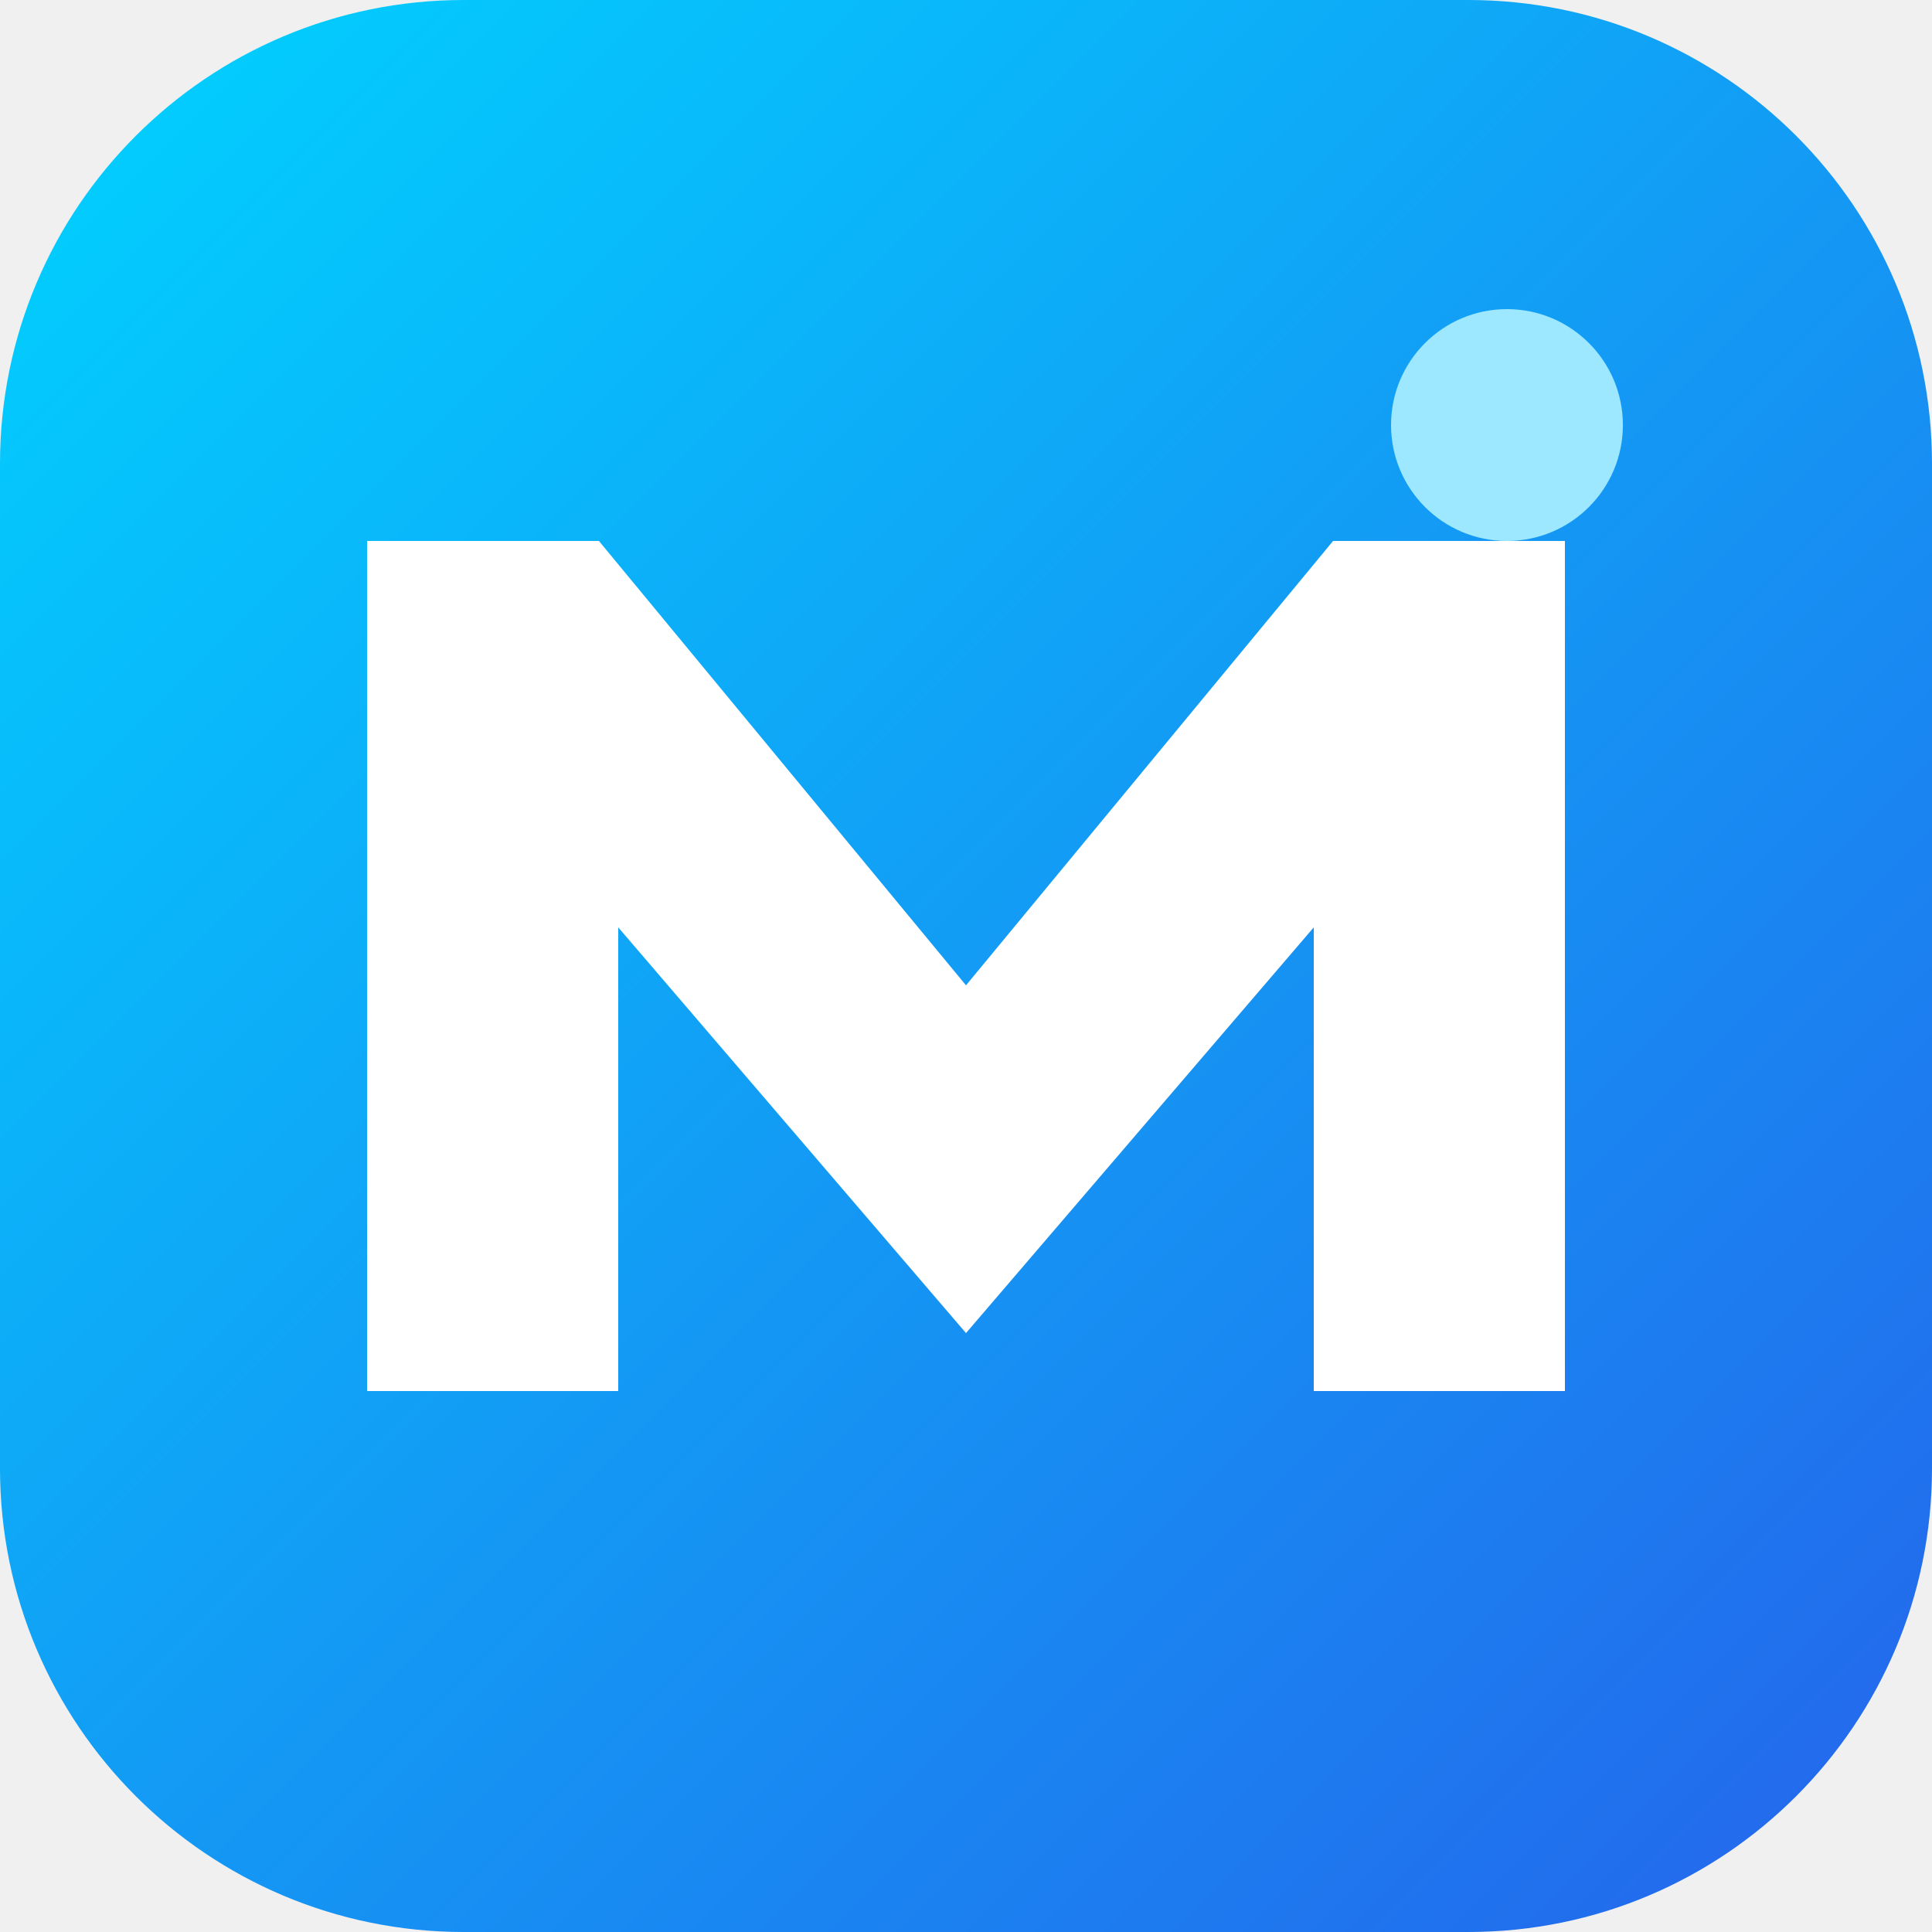
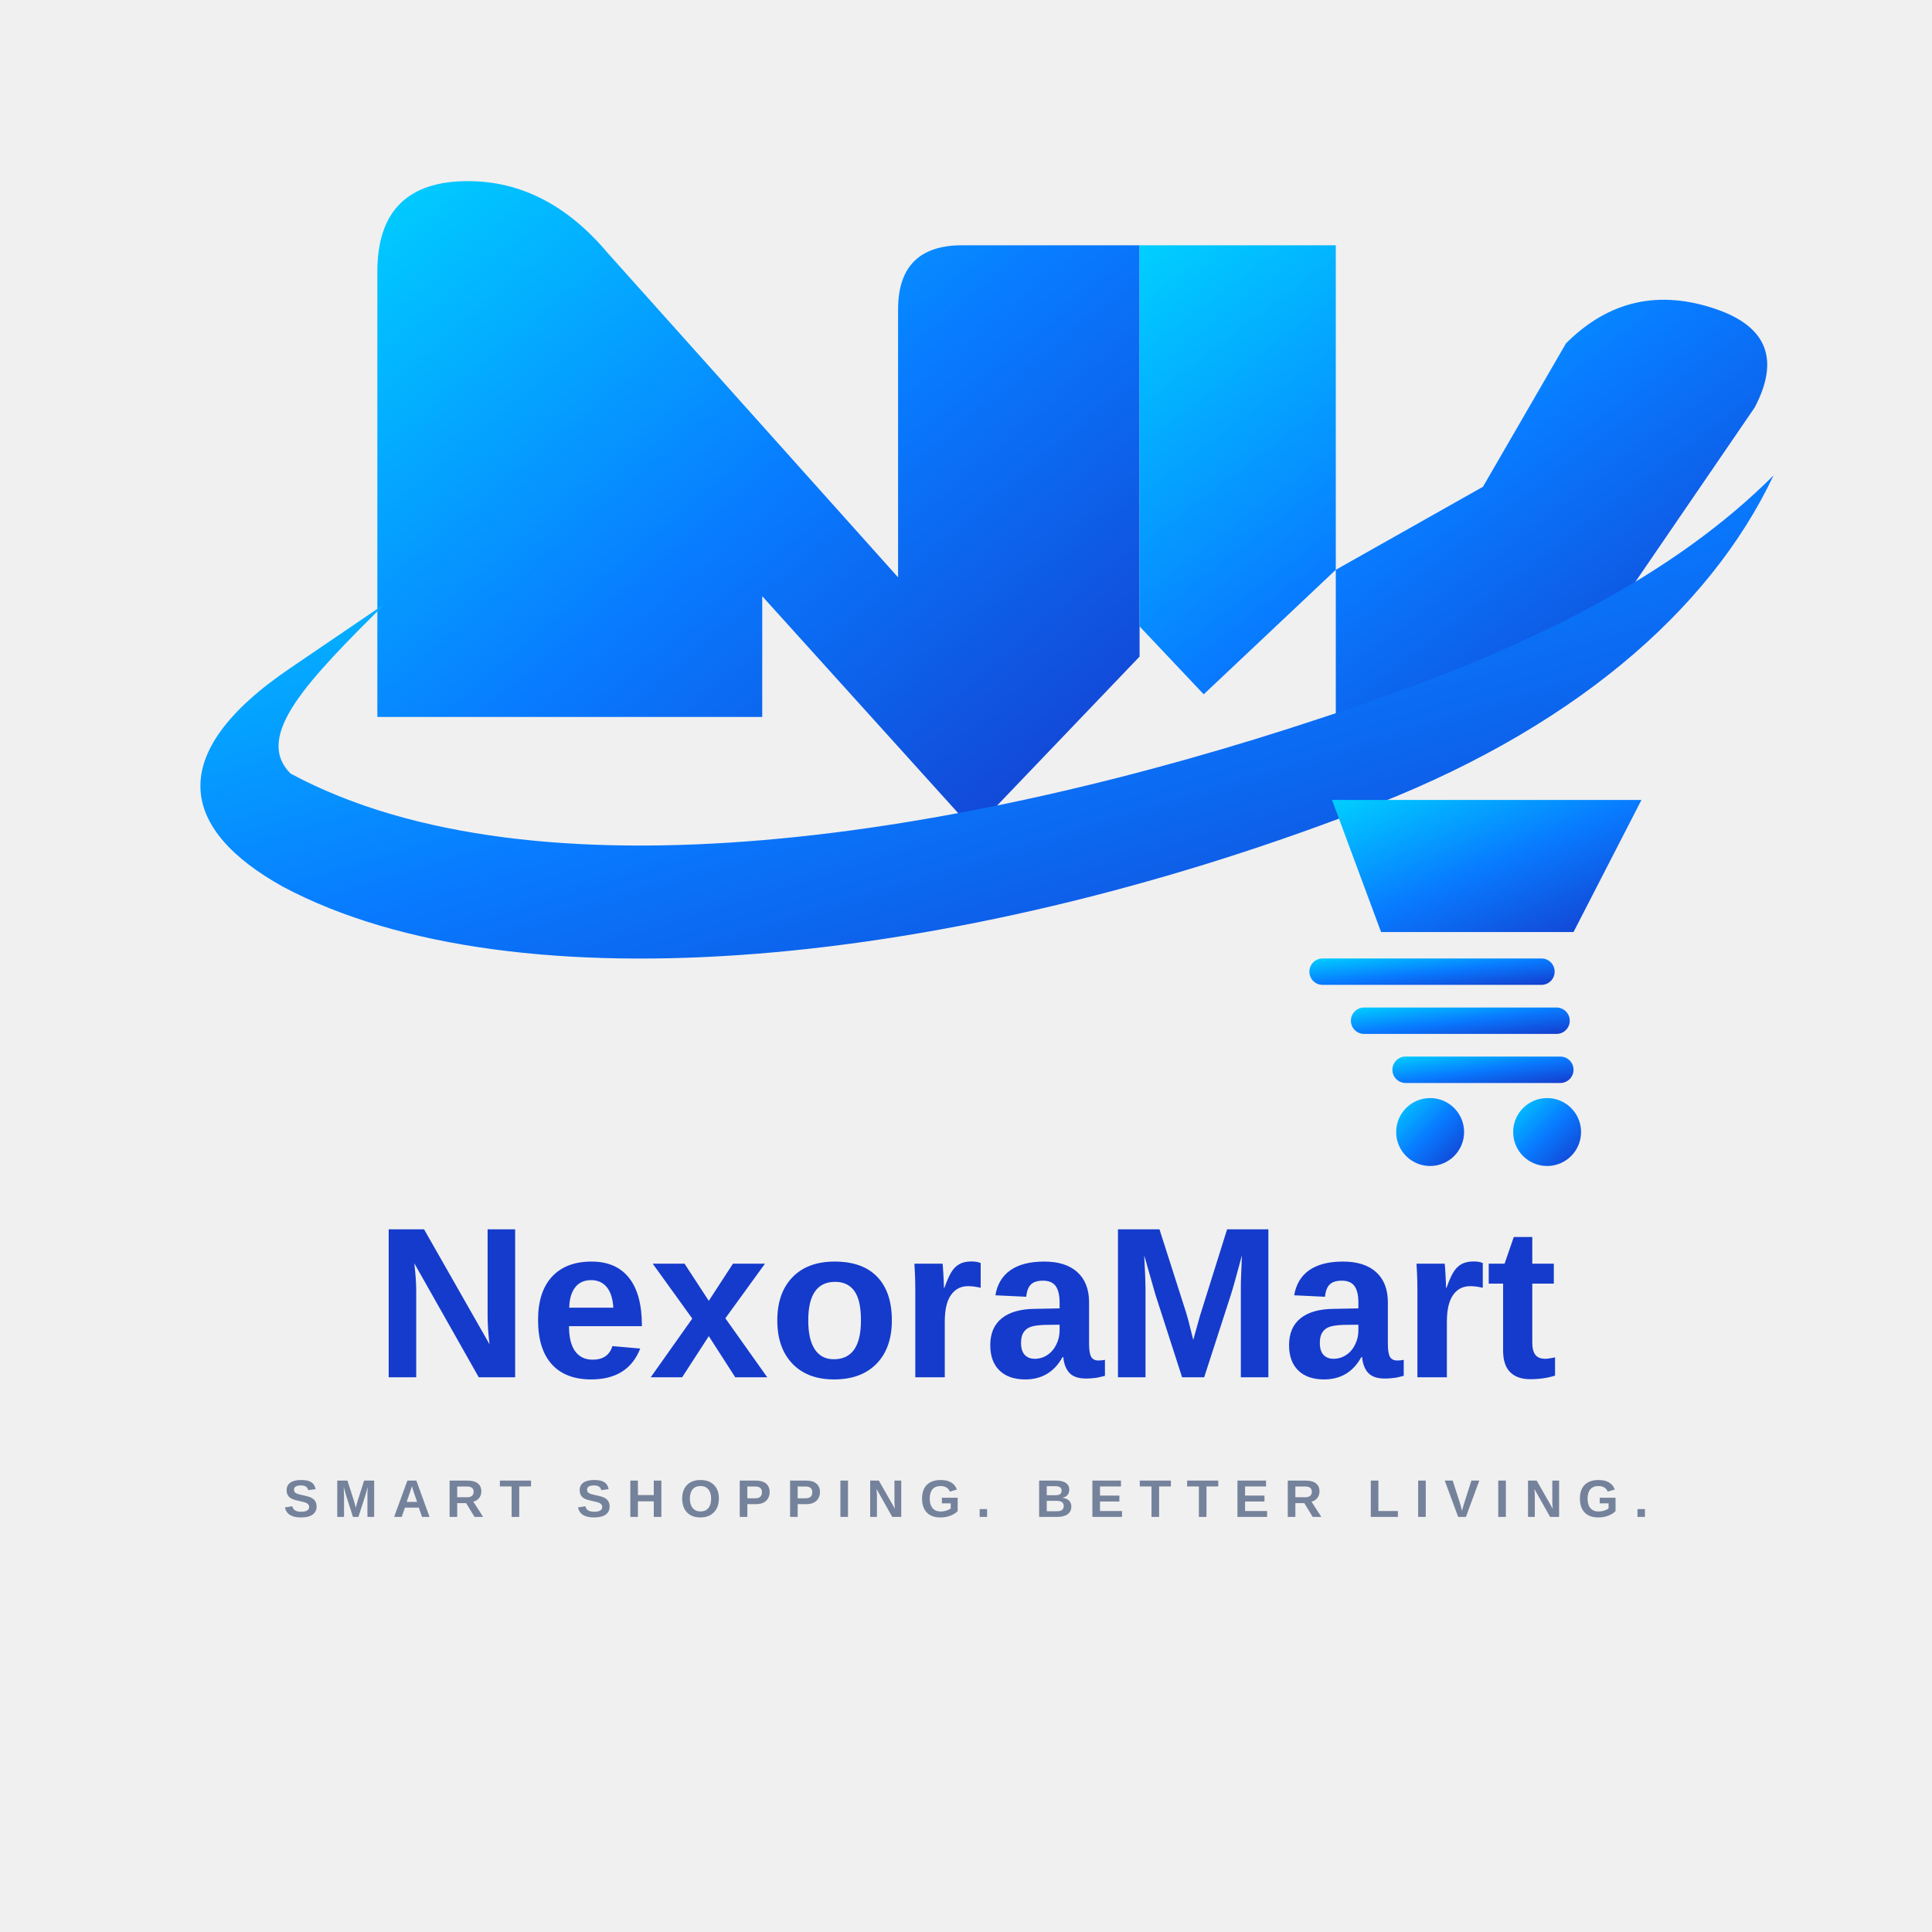
- <svg xmlns="http://www.w3.org/2000/svg" viewBox="0 0 100 100">
+ <svg xmlns="http://www.w3.org/2000/svg" viewBox="0 0 512 512">
  <defs>
    <linearGradient id="blue" x1="0" y1="0" x2="1" y2="1">
-       <stop offset="0%" stop-color="#00D4FF" />
-       <stop offset="100%" stop-color="#2563EB" />
+       <stop offset="0%" stop-color="#00CFFF" />
+       <stop offset="50%" stop-color="#087BFF" />
+       <stop offset="100%" stop-color="#153BCC" />
    </linearGradient>
  </defs>
-   <rect width="100" height="100" rx="24" fill="url(#blue)" />
-   <path d="M19 72V28h12l19 23 19-23h12v44H68V48L50 69 32 48v24z" fill="#FFFFFF" />
-   <circle cx="78" cy="22" r="6" fill="#9DE7FF" />
+   <rect width="512" height="512" fill="white" opacity="0" />
+   <g fill="url(#blue)">
+     <path d="M100 190V72Q100 48 124 48Q145 48 161 67L238 153V82Q238 65 255 65H302V174L258 220L202 158V190Z" />
+     <path d="M302 65H354V151L393 129L415 91Q432 74 455 82Q475 89 465 108L426 165L354 191V151L319 184L302 166Z" />
+     <path d="M77 205C142 240 255 222 351 190C406 172 444 152 470 126C453 162 416 194 360 215C253 256 137 268 75 235C48 220 43 200 77 177L102 160C82 180 67 195 77 205Z" />
+     <path d="M353 212H435L417 247H366Z" />
+     <rect x="347" y="254" width="65" height="7" rx="3.5" />
+     <rect x="358" y="267" width="58" height="7" rx="3.5" />
+     <rect x="369" y="280" width="48" height="7" rx="3.5" />
+     <circle cx="379" cy="300" r="9" />
+     <circle cx="410" cy="300" r="9" />
+   </g>
+   <text x="256" y="365" font-family="Arial,sans-serif" font-size="57" font-weight="800" text-anchor="middle" fill="#153BCC">NexoraMart</text>
+   <text x="256" y="402" font-family="Arial,sans-serif" font-size="14" font-weight="700" text-anchor="middle" letter-spacing="4" fill="#75829B">SMART SHOPPING. BETTER LIVING.</text>
</svg>
